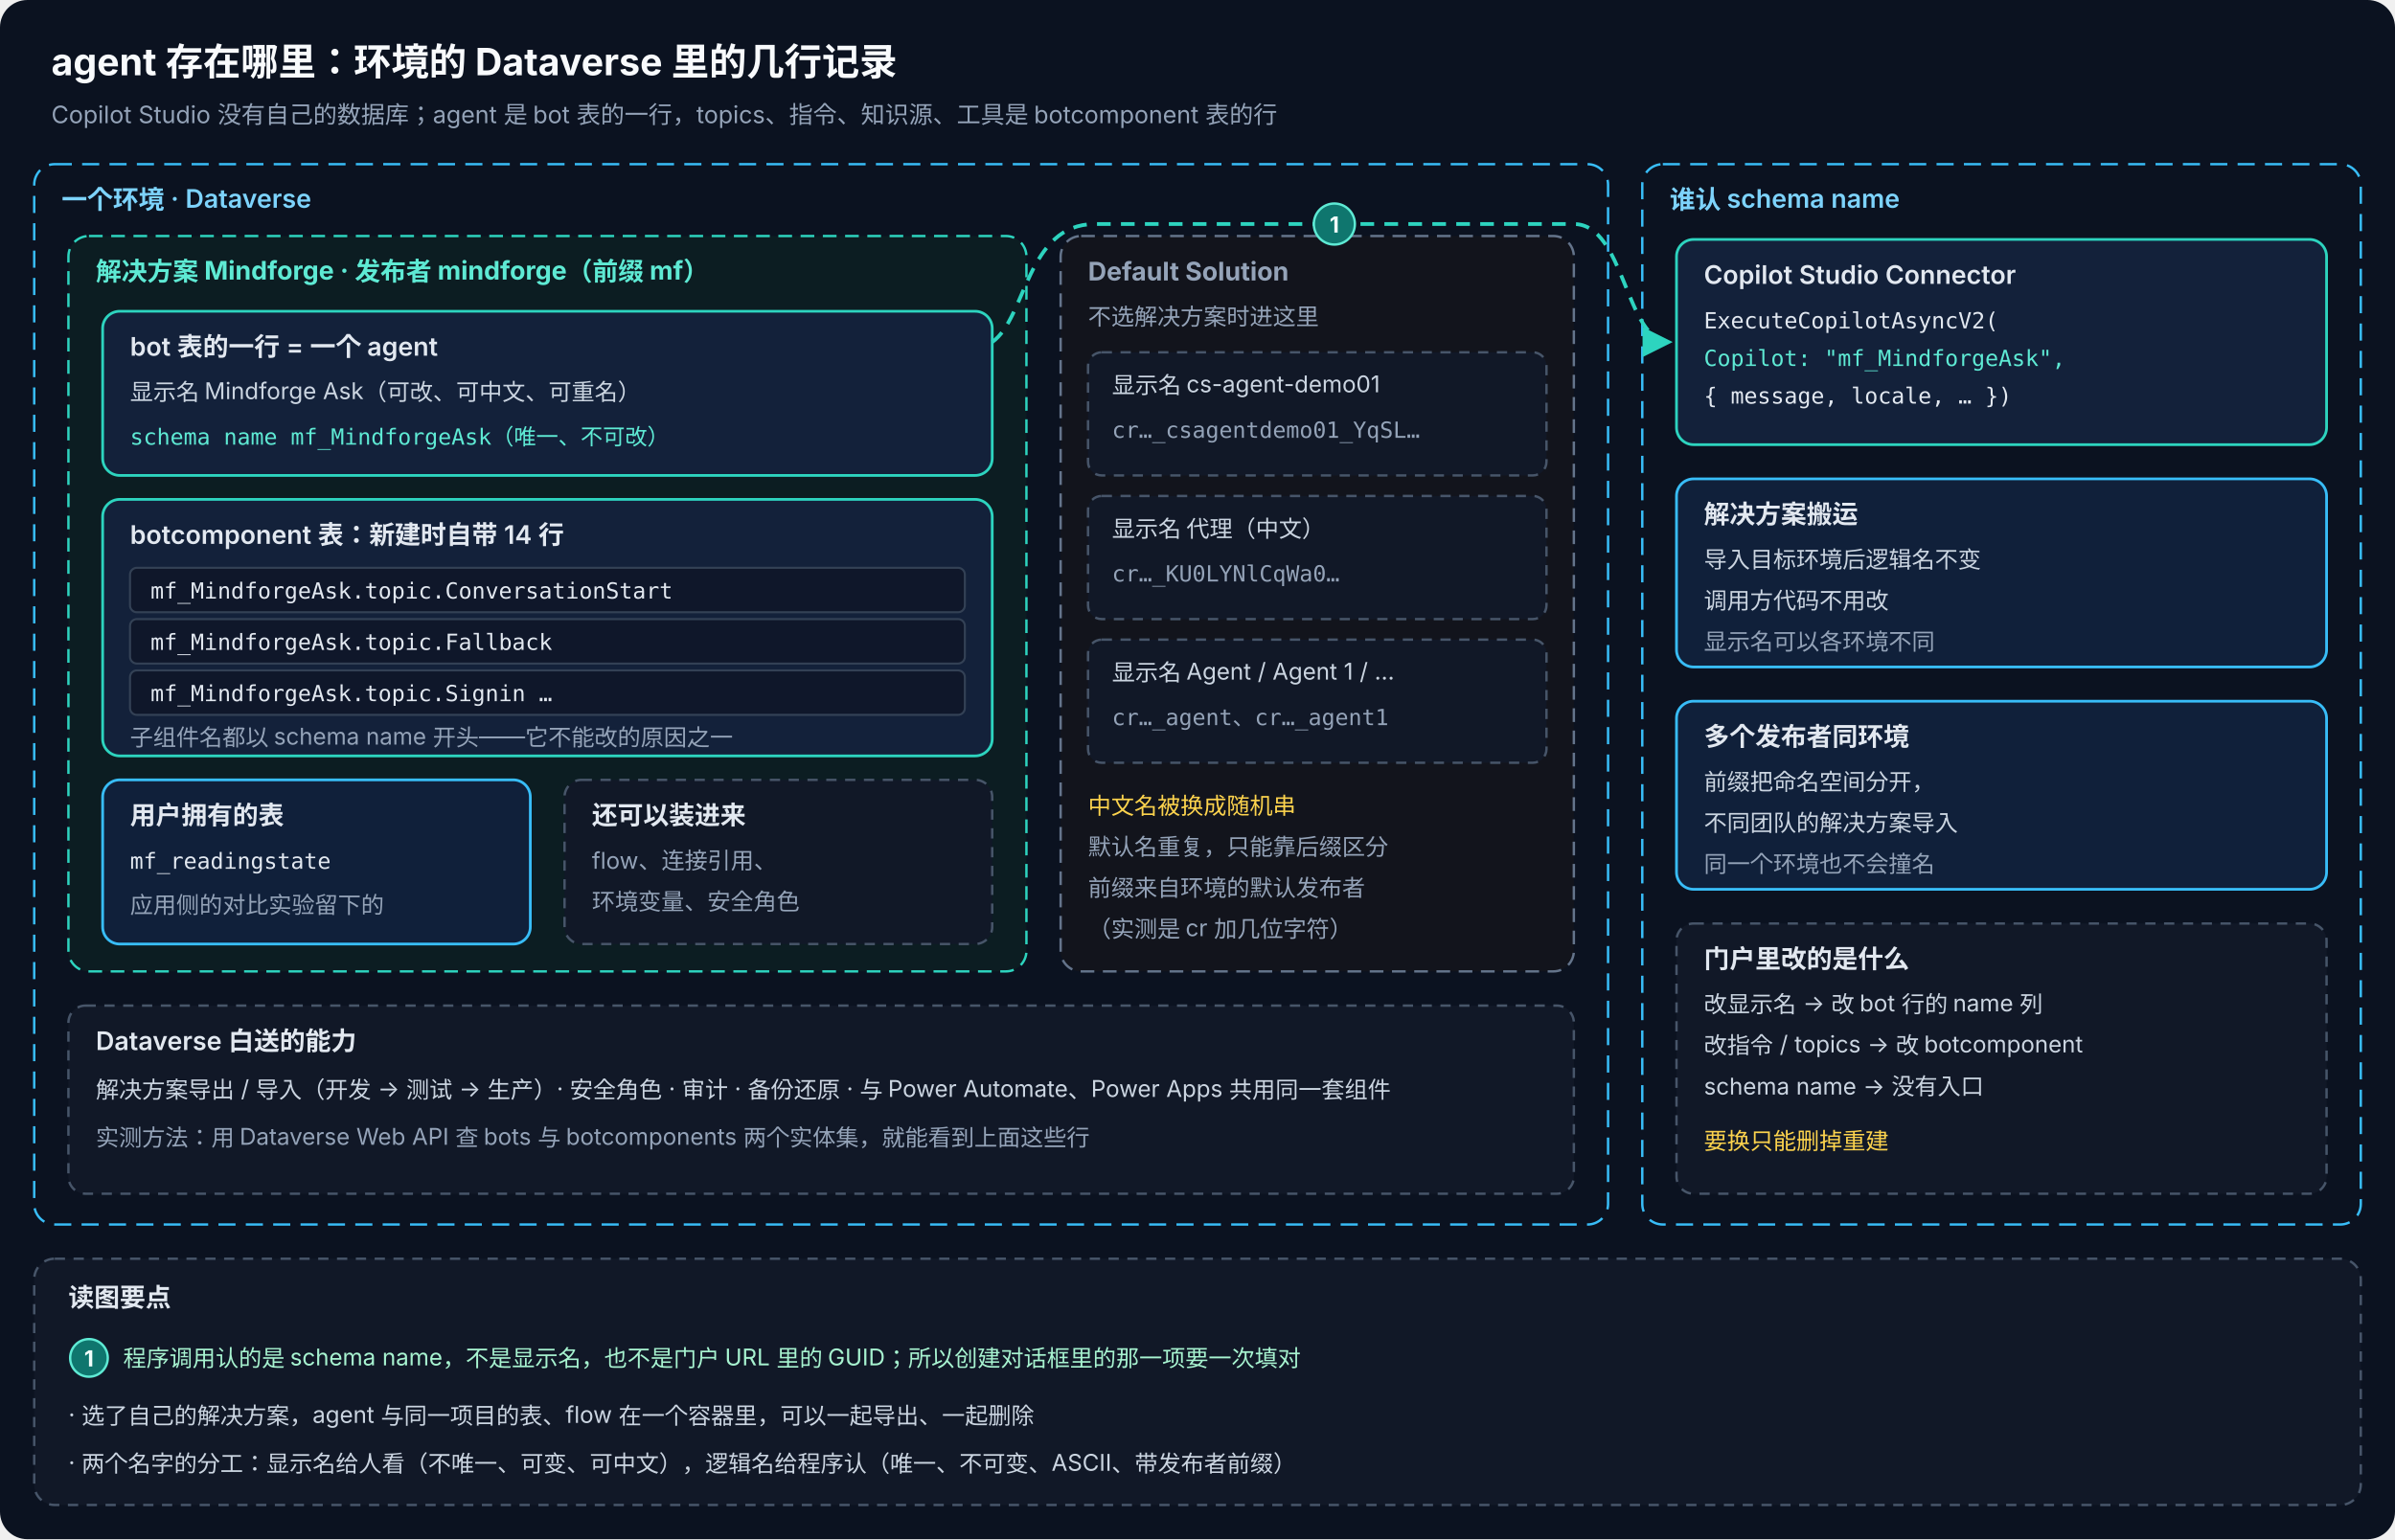
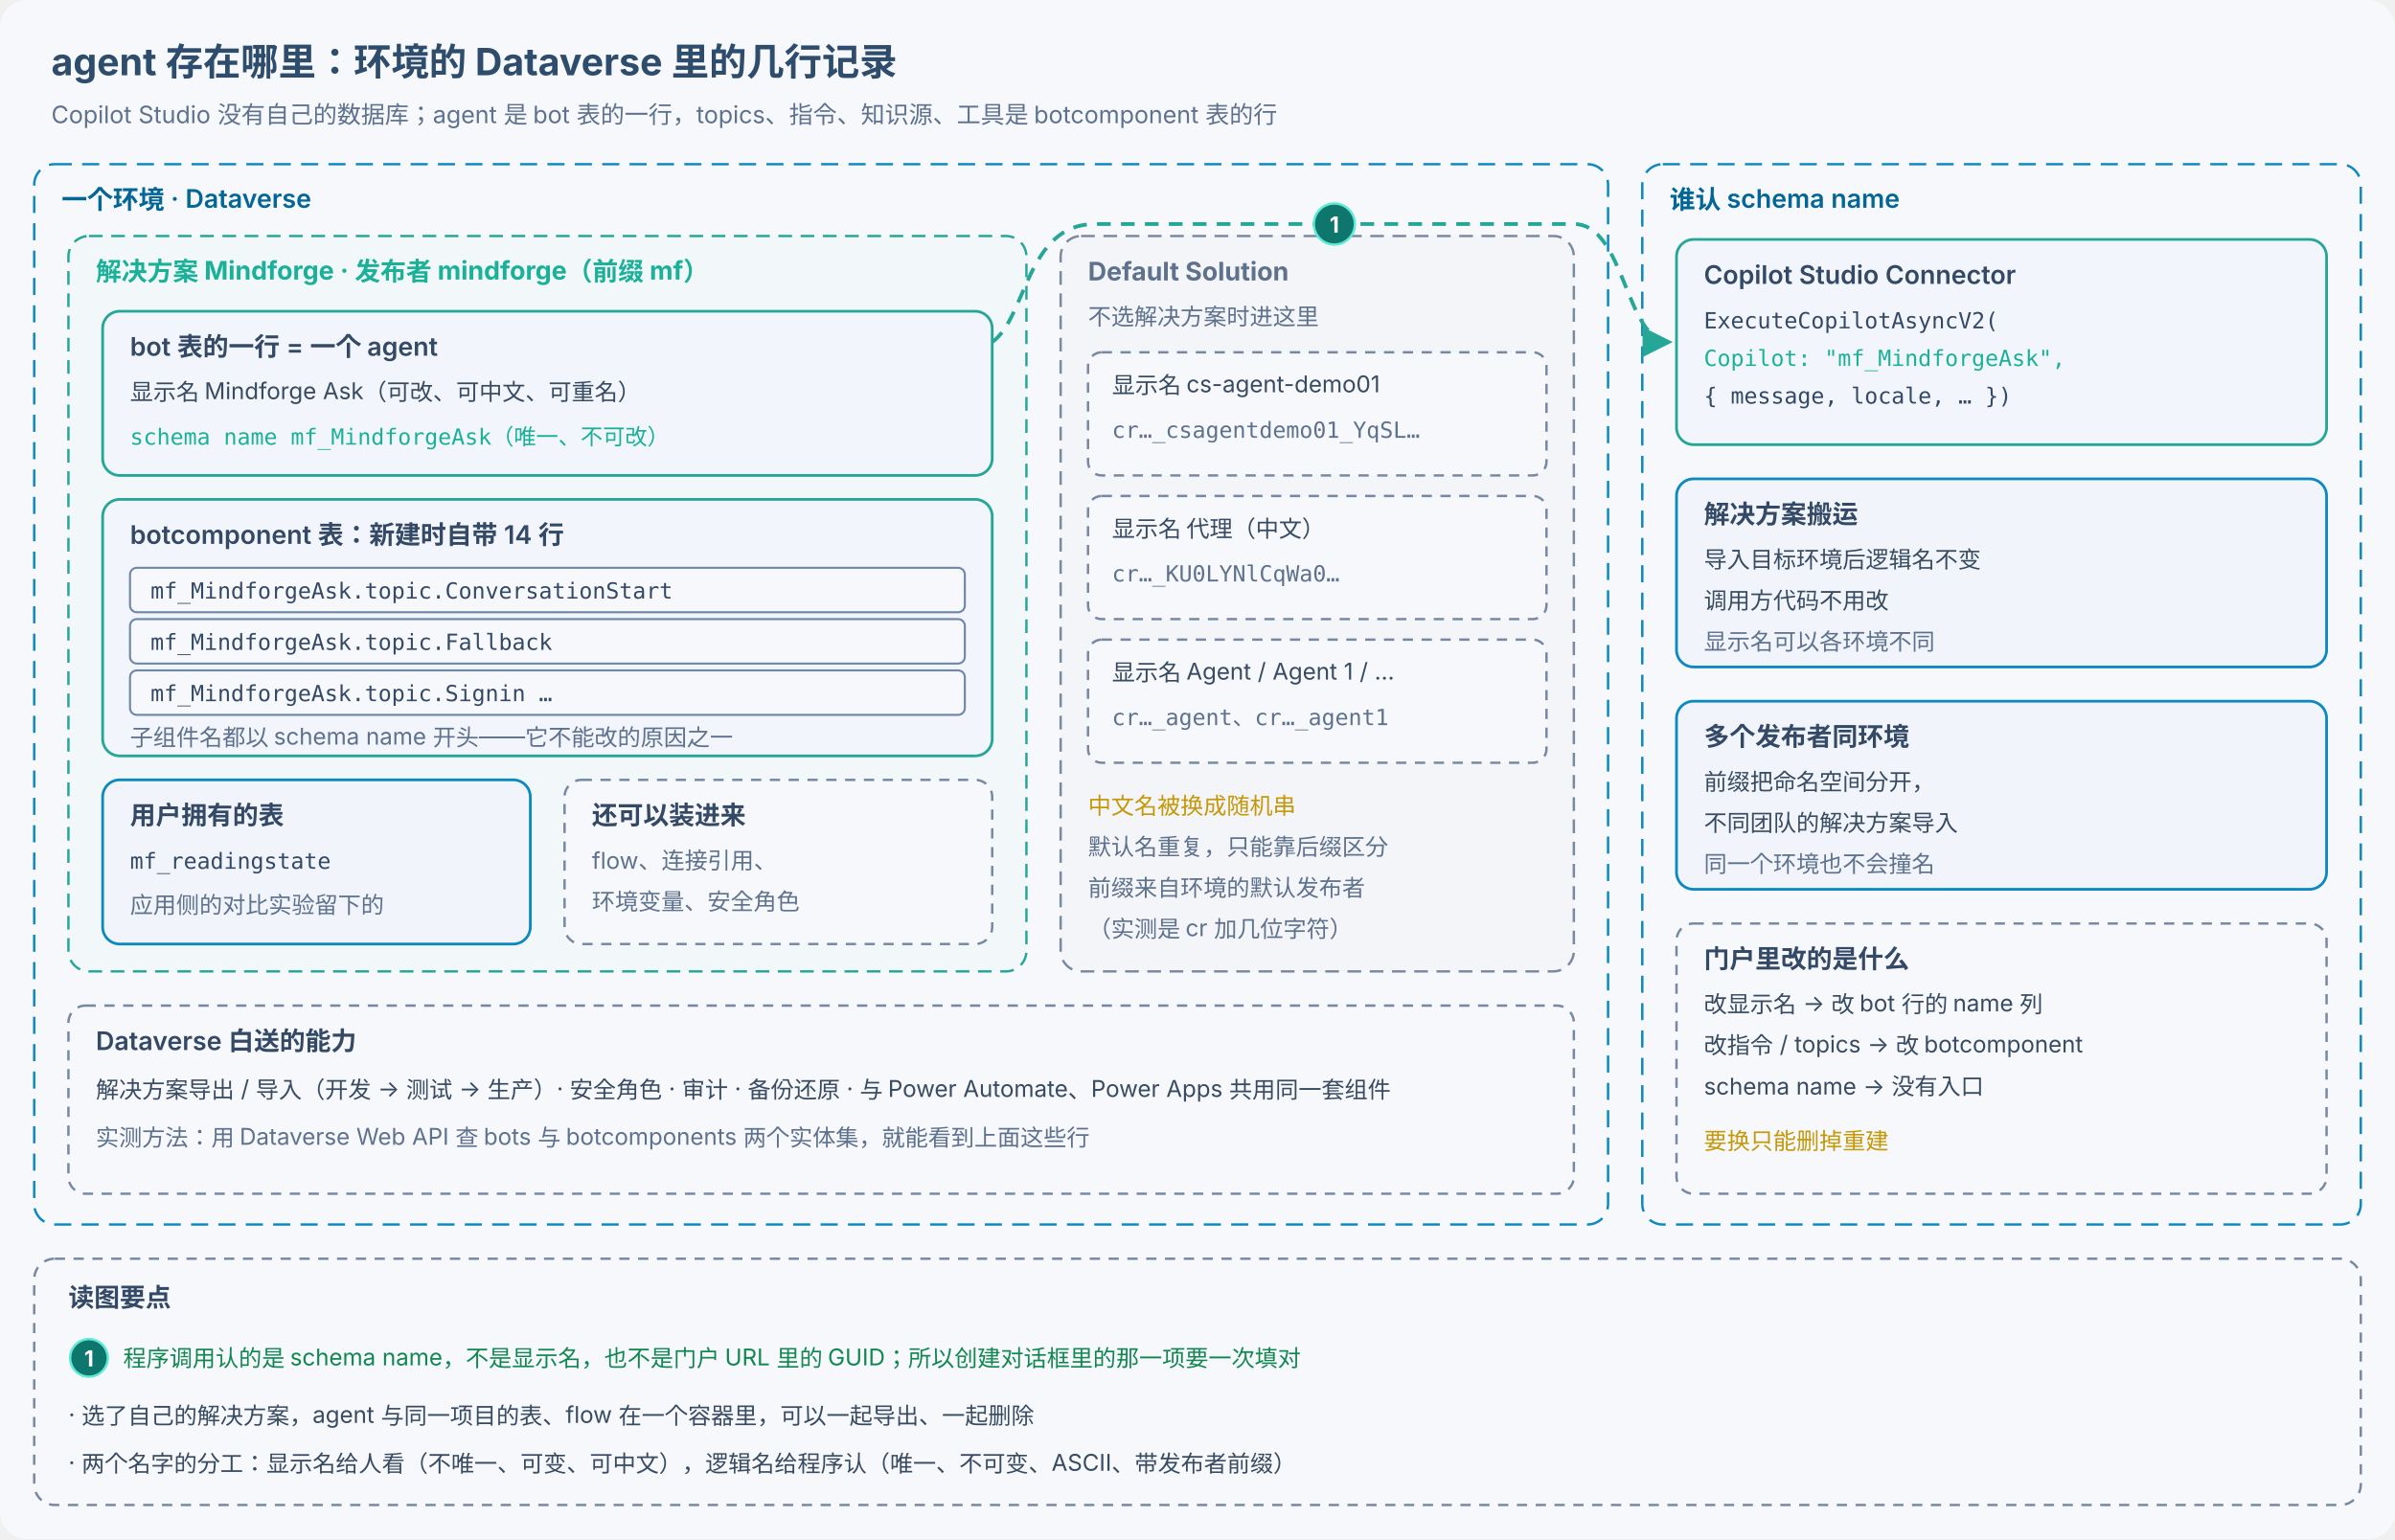
<svg xmlns="http://www.w3.org/2000/svg" viewBox="0 0 1400 900" width="1400" height="900" font-family="-apple-system, 'PingFang SC', 'Microsoft YaHei', 'Segoe UI', sans-serif">
  <defs>
    <marker id="arr" viewBox="0 0 10 10" refX="9" refY="5" markerWidth="8" markerHeight="8" orient="auto-start-reverse">
-       <path d="M0,0 L10,5 L0,10 z" fill="#2dd4bf" />
+       <path d="M0,0 L10,5 L0,10 z" fill="#26a696" />
    </marker>
    <marker id="arrGray" viewBox="0 0 10 10" refX="9" refY="5" markerWidth="8" markerHeight="8" orient="auto-start-reverse">
-       <path d="M0,0 L10,5 L0,10 z" fill="#64748b" />
+       <path d="M0,0 L10,5 L0,10 z" fill="#7a899f" />
    </marker>
    <style>
-       .bg { fill: #0b1220; }
-       .box { fill: #13213a; stroke: #2dd4bf; stroke-width: 1.6; }
-       .boxBlue { fill: #10203a; stroke: #38bdf8; stroke-width: 1.6; }
-       .boxGray { fill: #111827; stroke: #475569; stroke-width: 1.4; stroke-dasharray: 6 5; }
-       .row { fill: #0f172a; stroke: #334155; stroke-width: 1.2; }
-       .zone { fill: none; stroke: #38bdf8; stroke-width: 1.4; stroke-dasharray: 10 6; }
-       .zoneSol { fill: #0c1d22; stroke: #2dd4bf; stroke-width: 1.4; stroke-dasharray: 8 5; }
-       .zoneDef { fill: #12141c; stroke: #64748b; stroke-width: 1.4; stroke-dasharray: 8 5; }
-       .zl { fill: #7dd3fc; font-size: 15px; font-weight: 600; }
-       .zlG { fill: #5eead4; font-size: 15px; font-weight: 700; }
-       .zlD { fill: #94a3b8; font-size: 15px; font-weight: 700; }
-       .h15 { fill: #e2e8f0; font-size: 15px; font-weight: 600; }
-       .t { fill: #cbd5e1; font-size: 13.5px; }
-       .tGray { fill: #94a3b8; font-size: 13.5px; }
-       .tAmber { fill: #fcd34d; font-size: 13.5px; }
-       .mono { fill: #e2e8f0; font-size: 13px; font-family: Menlo, Consolas, monospace; }
-       .monoG { fill: #5eead4; font-size: 13px; font-family: Menlo, Consolas, monospace; }
-       .monoD { fill: #94a3b8; font-size: 13px; font-family: Menlo, Consolas, monospace; }
-       .title { fill: #f8fafc; font-size: 22px; font-weight: 700; }
-       .sub { fill: #94a3b8; font-size: 14px; }
-       .flow { fill: none; stroke: #2dd4bf; stroke-width: 2.2; stroke-dasharray: 8 6; animation: dash 1.2s linear infinite; }
-       .flowGray { fill: none; stroke: #64748b; stroke-width: 1.8; stroke-dasharray: 5 6; }
+       .bg { fill: #f6f8fb; }
+       .box { fill: #f2f5fb; stroke: #26a696; stroke-width: 1.6; }
+       .boxBlue { fill: #f1f5fb; stroke: #0c89c0; stroke-width: 1.6; }
+       .boxGray { fill: #f6f8fb; stroke: #7688a2; stroke-width: 1.4; stroke-dasharray: 6 5; }
+       .row { fill: #f6f8fb; stroke: #7087a9; stroke-width: 1.2; }
+       .zone { fill: none; stroke: #0c89c0; stroke-width: 1.4; stroke-dasharray: 10 6; }
+       .zoneSol { fill: #f2f8fa; stroke: #26a696; stroke-width: 1.4; stroke-dasharray: 8 5; }
+       .zoneDef { fill: #f4f5f8; stroke: #7a899f; stroke-width: 1.4; stroke-dasharray: 8 5; }
+       .zl { fill: #036696; font-size: 15px; font-weight: 600; }
+       .zlG { fill: #1bb199; font-size: 15px; font-weight: 700; }
+       .zlD { fill: #5e718d; font-size: 15px; font-weight: 700; }
+       .h15 { fill: #344965; font-size: 15px; font-weight: 600; }
+       .t { fill: #384b61; font-size: 13.5px; }
+       .tGray { fill: #5e718d; font-size: 13.5px; }
+       .tAmber { fill: #c49808; font-size: 13.5px; }
+       .mono { fill: #344965; font-size: 13px; font-family: Menlo, Consolas, monospace; }
+       .monoG { fill: #1bb199; font-size: 13px; font-family: Menlo, Consolas, monospace; }
+       .monoD { fill: #5e718d; font-size: 13px; font-family: Menlo, Consolas, monospace; }
+       .title { fill: #2e4c6b; font-size: 22px; font-weight: 700; }
+       .sub { fill: #5e718d; font-size: 14px; }
+       .flow { fill: none; stroke: #26a696; stroke-width: 2.2; stroke-dasharray: 8 6; animation: dash 1.2s linear infinite; }
+       .flowGray { fill: none; stroke: #7a899f; stroke-width: 1.8; stroke-dasharray: 5 6; }
      .badge { fill: #0f766e; stroke: #5eead4; stroke-width: 1.4; }
-       .bn { fill: #f0fdfa; font-size: 13px; font-weight: 700; text-anchor: middle; }
-       .el { fill: #a7f3d0; font-size: 13.5px; }
+       .bn { fill:#ffffff; font-size: 13px; font-weight: 700; text-anchor: middle; }
+       .el { fill: #128751; font-size: 13.5px; }
      @keyframes dash { to { stroke-dashoffset: -28; } }
    </style>
  </defs>
  <rect class="bg" width="1400" height="900" rx="16" />
  <text class="title" x="30" y="44">agent 存在哪里：环境的 Dataverse 里的几行记录</text>
  <text class="sub" x="30" y="72">Copilot Studio 没有自己的数据库；agent 是 bot 表的一行，topics、指令、知识源、工具是 botcomponent 表的行</text>
  <rect class="zone" x="20" y="96" width="920" height="620" rx="12" />
  <text class="zl" x="36" y="122">一个环境 · Dataverse</text>
  <rect class="zoneSol" x="40" y="138" width="560" height="430" rx="12" />
  <text class="zlG" x="56" y="164">解决方案 Mindforge · 发布者 mindforge（前缀 mf）</text>
  <rect class="box" x="60" y="182" width="520" height="96" rx="10" />
  <text class="h15" x="76" y="208">bot 表的一行 = 一个 agent</text>
  <text class="t" x="76" y="234">显示名 Mindforge Ask（可改、可中文、可重名）</text>
  <text class="monoG" x="76" y="260">schema name  mf_MindforgeAsk（唯一、不可改）</text>
  <rect class="box" x="60" y="292" width="520" height="150" rx="10" />
  <text class="h15" x="76" y="318">botcomponent 表：新建时自带 14 行</text>
  <rect class="row" x="76" y="332" width="488" height="26" rx="4" />
  <text class="mono" x="88" y="350">mf_MindforgeAsk.topic.ConversationStart</text>
  <rect class="row" x="76" y="362" width="488" height="26" rx="4" />
  <text class="mono" x="88" y="380">mf_MindforgeAsk.topic.Fallback</text>
  <rect class="row" x="76" y="392" width="488" height="26" rx="4" />
  <text class="mono" x="88" y="410">mf_MindforgeAsk.topic.Signin   …</text>
  <text class="tGray" x="76" y="436">子组件名都以 schema name 开头——它不能改的原因之一</text>
  <rect class="boxBlue" x="60" y="456" width="250" height="96" rx="10" />
  <text class="h15" x="76" y="482">用户拥有的表</text>
  <text class="mono" x="76" y="508">mf_readingstate</text>
  <text class="tGray" x="76" y="534">应用侧的对比实验留下的</text>
  <rect class="boxGray" x="330" y="456" width="250" height="96" rx="10" />
  <text class="h15" x="346" y="482">还可以装进来</text>
  <text class="tGray" x="346" y="508">flow、连接引用、</text>
  <text class="tGray" x="346" y="532">环境变量、安全角色</text>
  <rect class="zoneDef" x="620" y="138" width="300" height="430" rx="12" />
  <text class="zlD" x="636" y="164">Default Solution</text>
  <text class="tGray" x="636" y="190">不选解决方案时进这里</text>
  <rect class="boxGray" x="636" y="206" width="268" height="72" rx="8" />
  <text class="t" x="650" y="230">显示名 cs-agent-demo01</text>
  <text class="monoD" x="650" y="256">cr…_csagentdemo01_YqSL…</text>
  <rect class="boxGray" x="636" y="290" width="268" height="72" rx="8" />
  <text class="t" x="650" y="314">显示名 代理（中文）</text>
  <text class="monoD" x="650" y="340">cr…_KU0LYNlCqWa0…</text>
  <rect class="boxGray" x="636" y="374" width="268" height="72" rx="8" />
  <text class="t" x="650" y="398">显示名 Agent / Agent 1 / …</text>
  <text class="monoD" x="650" y="424">cr…_agent、cr…_agent1</text>
  <text class="tAmber" x="636" y="476">中文名被换成随机串</text>
  <text class="tGray" x="636" y="500">默认名重复，只能靠后缀区分</text>
  <text class="tGray" x="636" y="524">前缀来自环境的默认发布者</text>
  <text class="tGray" x="636" y="548">（实测是 cr 加几位字符）</text>
  <rect class="boxGray" x="40" y="588" width="880" height="110" rx="10" />
  <text class="h15" x="56" y="614">Dataverse 白送的能力</text>
  <text class="t" x="56" y="642">解决方案导出 / 导入（开发 → 测试 → 生产）· 安全角色 · 审计 · 备份还原 · 与 Power Automate、Power Apps 共用同一套组件</text>
  <text class="tGray" x="56" y="670">实测方法：用 Dataverse Web API 查 bots 与 botcomponents 两个实体集，就能看到上面这些行</text>
  <rect class="zone" x="960" y="96" width="420" height="620" rx="12" />
  <text class="zl" x="976" y="122">谁认 schema name</text>
  <rect class="box" x="980" y="140" width="380" height="120" rx="10" />
  <text class="h15" x="996" y="166">Copilot Studio Connector</text>
  <text class="mono" x="996" y="192">ExecuteCopilotAsyncV2(</text>
  <text class="monoG" x="996" y="214">  Copilot: "mf_MindforgeAsk",</text>
  <text class="mono" x="996" y="236">  { message, locale, … })</text>
  <rect class="boxBlue" x="980" y="280" width="380" height="110" rx="10" />
  <text class="h15" x="996" y="306">解决方案搬运</text>
  <text class="t" x="996" y="332">导入目标环境后逻辑名不变</text>
  <text class="t" x="996" y="356">调用方代码不用改</text>
  <text class="tGray" x="996" y="380">显示名可以各环境不同</text>
  <rect class="boxBlue" x="980" y="410" width="380" height="110" rx="10" />
  <text class="h15" x="996" y="436">多个发布者同环境</text>
  <text class="t" x="996" y="462">前缀把命名空间分开，</text>
  <text class="t" x="996" y="486">不同团队的解决方案导入</text>
  <text class="tGray" x="996" y="510">同一个环境也不会撞名</text>
  <rect class="boxGray" x="980" y="540" width="380" height="158" rx="10" />
  <text class="h15" x="996" y="566">门户里改的是什么</text>
  <text class="t" x="996" y="592">改显示名 → 改 bot 行的 name 列</text>
  <text class="t" x="996" y="616">改指令 / topics → 改 botcomponent</text>
  <text class="t" x="996" y="640">schema name → 没有入口</text>
  <text class="tAmber" x="996" y="672">要换只能删掉重建</text>
  <path class="flow" d="M580,200 C600,186 600,131 640,131 L920,131 C950,131 950,200 976,200" marker-end="url(#arr)" />
  <circle class="badge" cx="780" cy="131" r="12" />
  <text class="bn" x="780" y="136">1</text>
  <rect class="boxGray" x="20" y="736" width="1360" height="144" rx="12" />
  <text class="h15" x="40" y="764">读图要点</text>
  <circle class="badge" cx="52" cy="794" r="11" />
  <text class="bn" x="52" y="799">1</text>
  <text class="el" x="72" y="799">程序调用认的是 schema name，不是显示名，也不是门户 URL 里的 GUID；所以创建对话框里的那一项要一次填对</text>
  <text class="t" x="40" y="832">· 选了自己的解决方案，agent 与同一项目的表、flow 在一个容器里，可以一起导出、一起删除</text>
  <text class="t" x="40" y="860">· 两个名字的分工：显示名给人看（不唯一、可变、可中文），逻辑名给程序认（唯一、不可变、ASCII、带发布者前缀）</text>
</svg>
